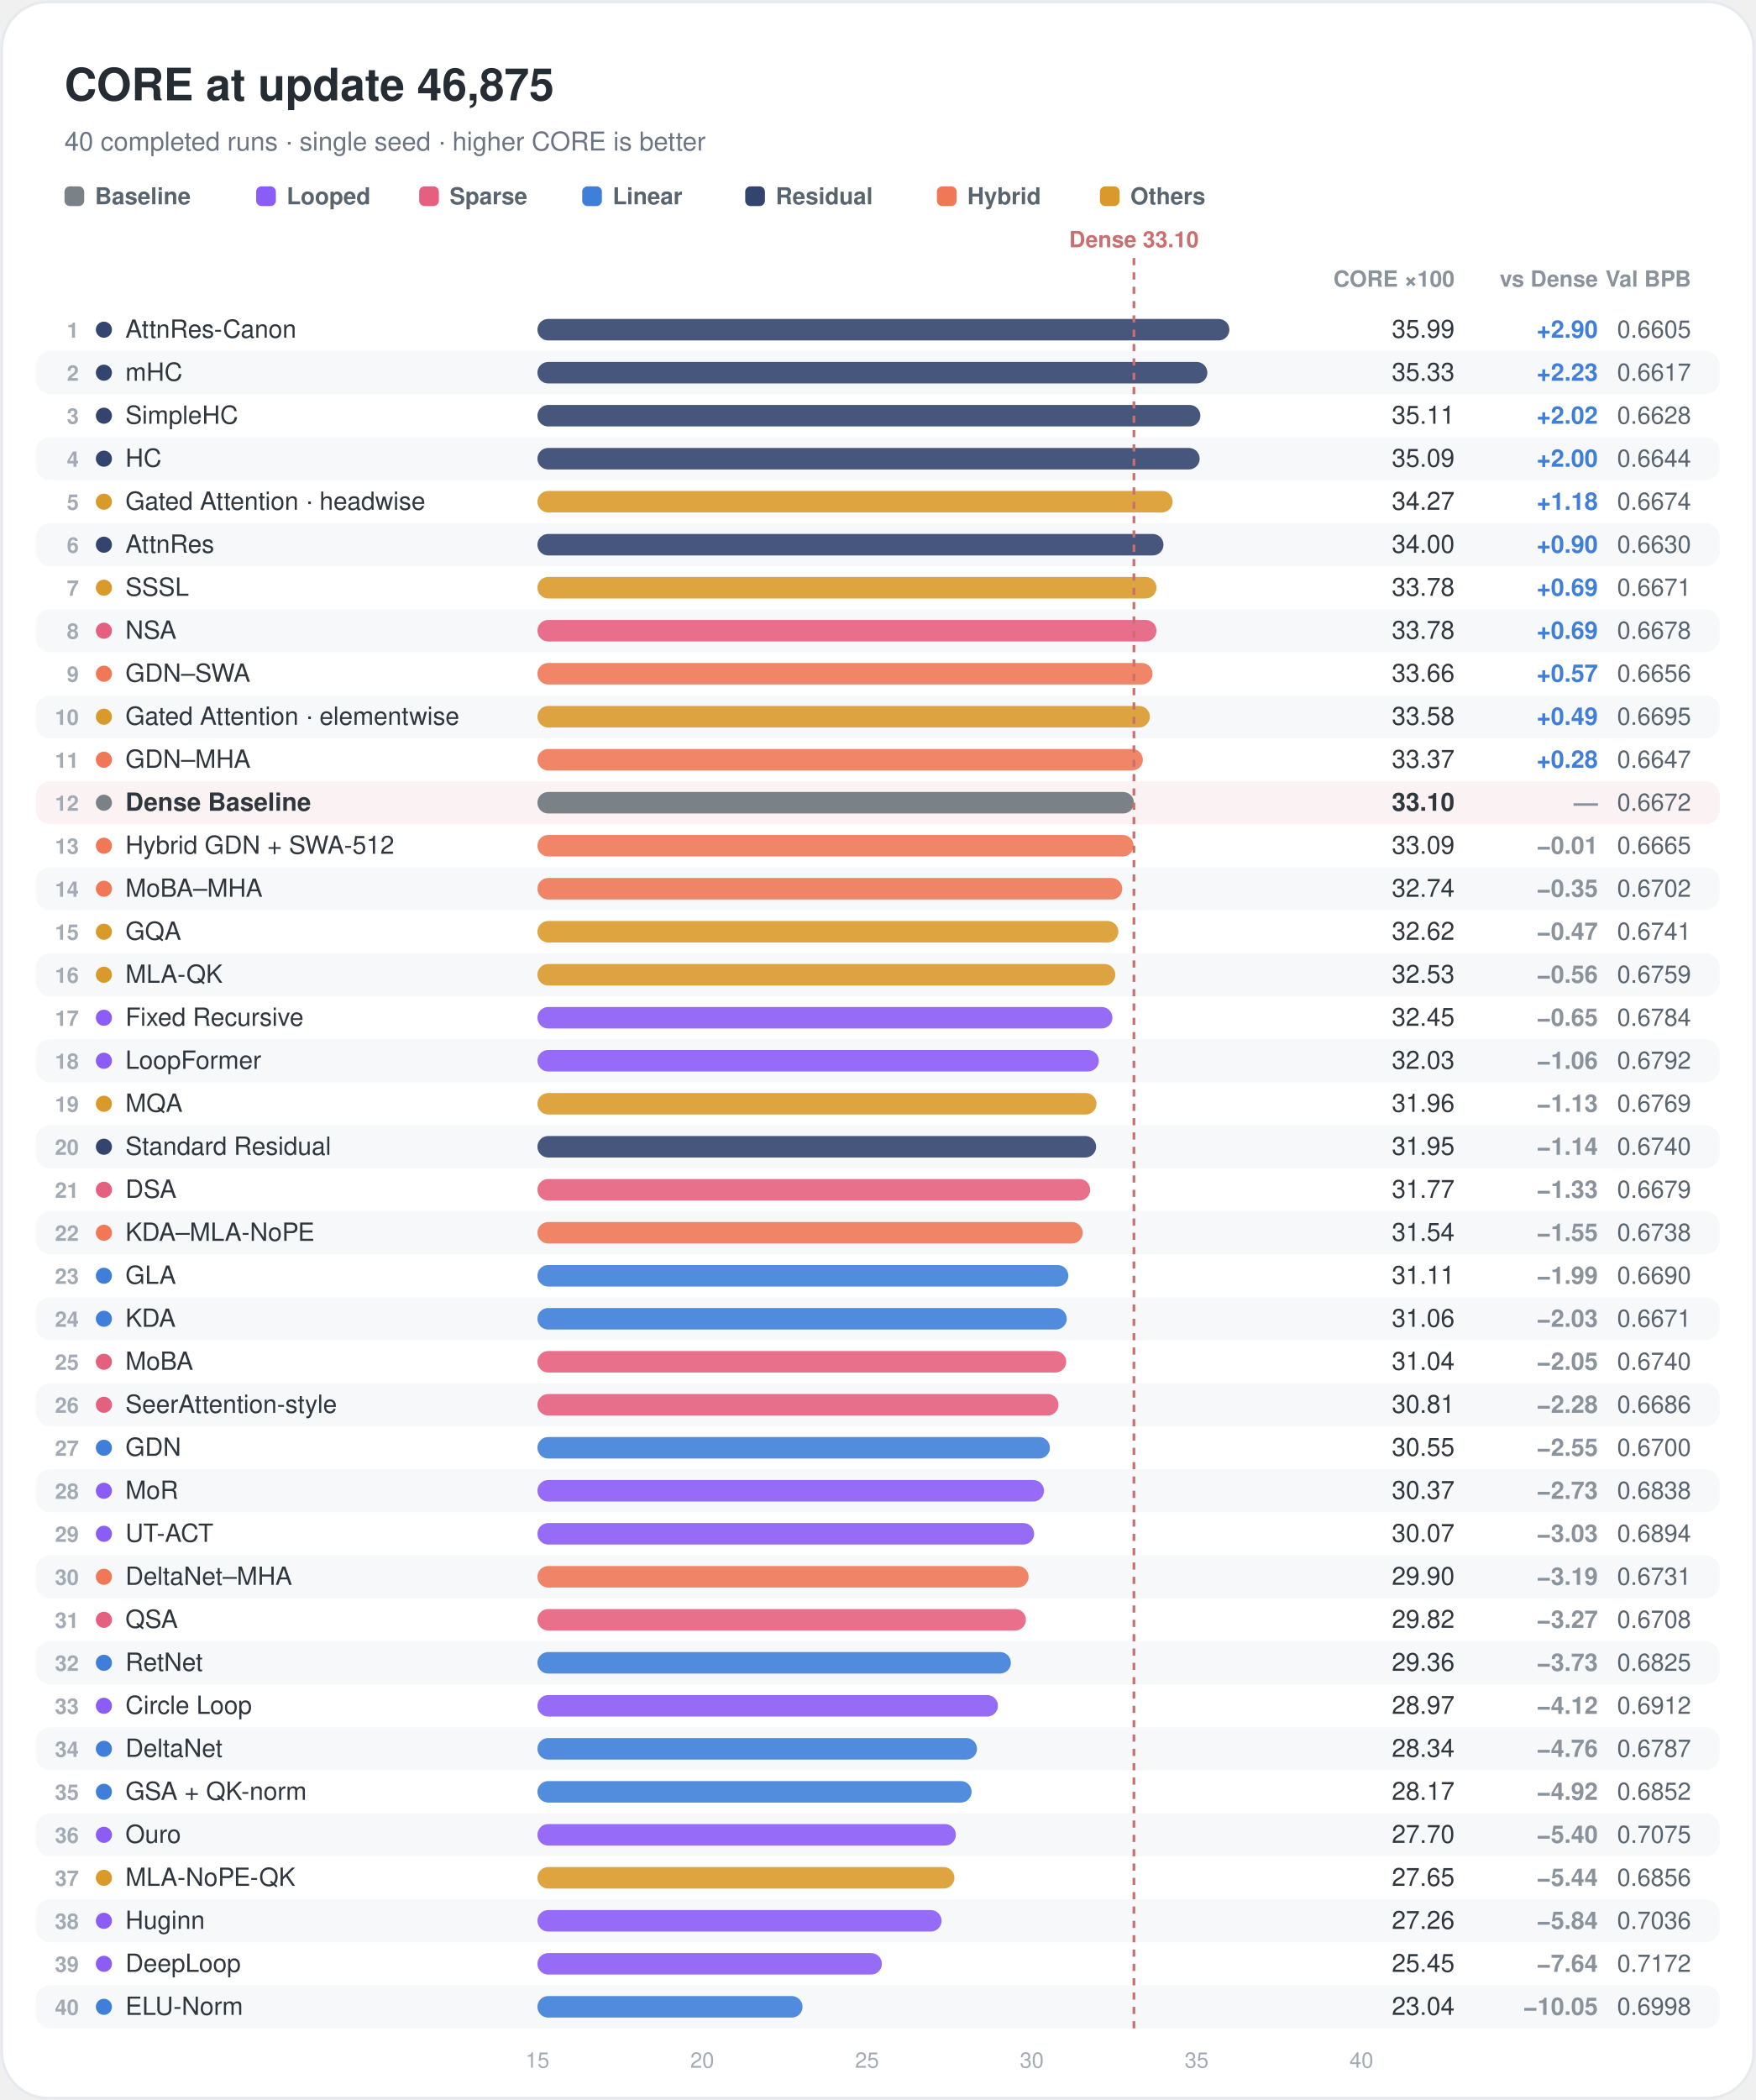
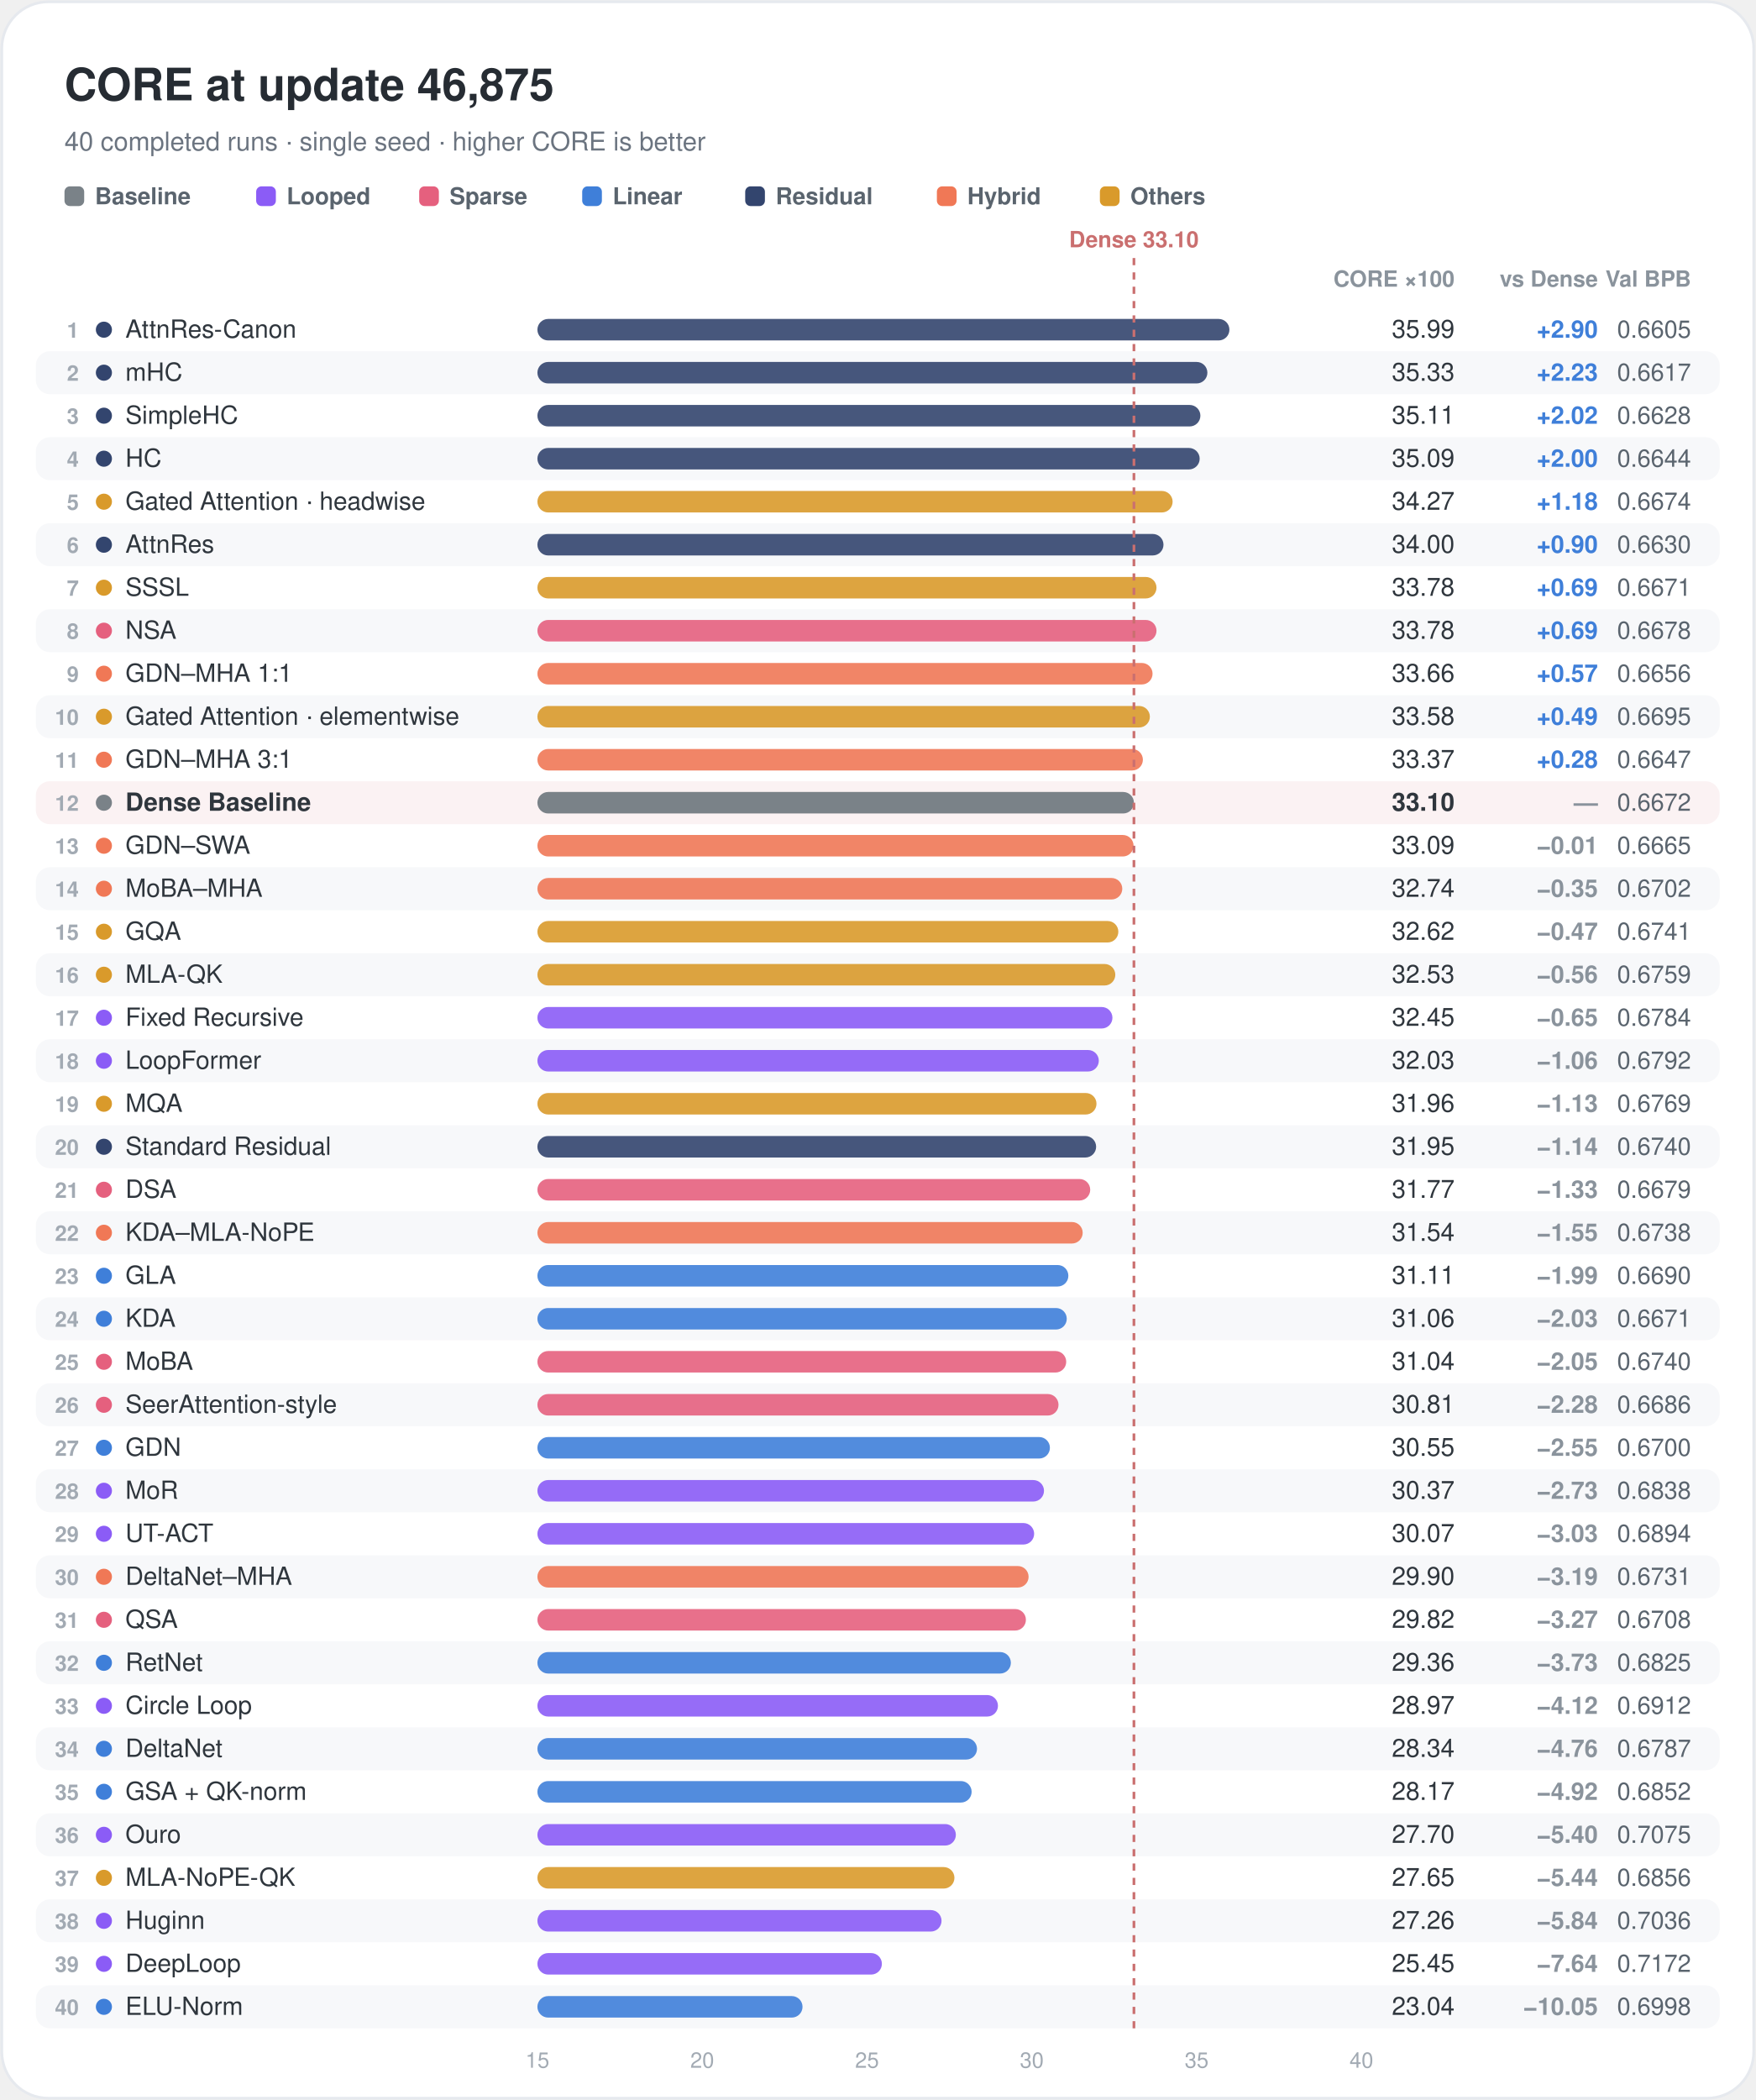
<svg xmlns="http://www.w3.org/2000/svg" width="980" height="1172" viewBox="0 0 980 1172" font-family="'Avenir Next','Segoe UI',-apple-system,Helvetica,Arial,'PingFang SC','Microsoft YaHei',sans-serif">
  <rect x="1" y="1" width="978" height="1170" rx="26" fill="#FFFFFF" stroke="#E6E9EE" stroke-width="1.5" />
  <text x="36" y="56" font-size="25" font-weight="700" fill="#262C33">CORE at update 46,875</text>
  <text x="36" y="84" font-size="14.5" fill="#6B7480">40 completed runs · single seed · higher CORE is better</text>
  <rect x="36" y="104" width="11" height="11" rx="3" fill="#7A8288" />
  <text x="53" y="114" font-size="13" font-weight="600" fill="#5A646E">Baseline</text>
  <rect x="143" y="104" width="11" height="11" rx="3" fill="#8B5CF6" />
  <text x="160" y="114" font-size="13" font-weight="600" fill="#5A646E">Looped</text>
  <rect x="234" y="104" width="11" height="11" rx="3" fill="#E5607E" />
  <text x="251" y="114" font-size="13" font-weight="600" fill="#5A646E">Sparse</text>
  <rect x="325" y="104" width="11" height="11" rx="3" fill="#3F7FD9" />
  <text x="342" y="114" font-size="13" font-weight="600" fill="#5A646E">Linear</text>
  <rect x="416" y="104" width="11" height="11" rx="3" fill="#33456E" />
  <text x="433" y="114" font-size="13" font-weight="600" fill="#5A646E">Residual</text>
  <rect x="523" y="104" width="11" height="11" rx="3" fill="#F07856" />
  <text x="540" y="114" font-size="13" font-weight="600" fill="#5A646E">Hybrid</text>
  <rect x="614" y="104" width="11" height="11" rx="3" fill="#D99A2B" />
  <text x="631" y="114" font-size="13" font-weight="600" fill="#5A646E">Others</text>
  <text x="812" y="160" font-size="12.5" font-weight="700" fill="#8A939C" text-anchor="end">CORE ×100</text>
  <text x="892" y="160" font-size="12.5" font-weight="700" fill="#8A939C" text-anchor="end">vs Dense</text>
  <text x="944" y="160" font-size="12.5" font-weight="700" fill="#8A939C" text-anchor="end">Val BPB</text>
  <text x="44" y="188.5" font-size="12" font-weight="600" fill="#A2AAB3" text-anchor="end">1</text>
  <circle cx="58" cy="184" r="4.5" fill="#33456E" />
  <text x="70" y="188.5" font-size="14" font-weight="500" fill="#2F363D">AttnRes-Canon</text>
  <rect x="300" y="178" width="386.3" height="12" rx="6" fill="#33456E" opacity="0.9" />
  <text x="812" y="188.5" font-size="14" font-weight="500" fill="#2F363D" text-anchor="end">35.99</text>
  <text x="892" y="188.5" font-size="13.5" font-weight="700" fill="#3F7FD9" text-anchor="end">+2.90</text>
  <text x="944" y="188.5" font-size="13.5" fill="#5A646E" text-anchor="end">0.6605</text>
  <rect x="20" y="196" width="940" height="24" rx="8" fill="#F7F8FA" />
  <text x="44" y="212.5" font-size="12" font-weight="600" fill="#A2AAB3" text-anchor="end">2</text>
  <circle cx="58" cy="208" r="4.5" fill="#33456E" />
  <text x="70" y="212.5" font-size="14" font-weight="500" fill="#2F363D">mHC</text>
  <rect x="300" y="202" width="374.0" height="12" rx="6" fill="#33456E" opacity="0.9" />
  <text x="812" y="212.5" font-size="14" font-weight="500" fill="#2F363D" text-anchor="end">35.33</text>
  <text x="892" y="212.5" font-size="13.5" font-weight="700" fill="#3F7FD9" text-anchor="end">+2.23</text>
  <text x="944" y="212.5" font-size="13.5" fill="#5A646E" text-anchor="end">0.6617</text>
  <text x="44" y="236.5" font-size="12" font-weight="600" fill="#A2AAB3" text-anchor="end">3</text>
  <circle cx="58" cy="232" r="4.5" fill="#33456E" />
  <text x="70" y="236.5" font-size="14" font-weight="500" fill="#2F363D">SimpleHC</text>
  <rect x="300" y="226" width="370.1" height="12" rx="6" fill="#33456E" opacity="0.9" />
  <text x="812" y="236.5" font-size="14" font-weight="500" fill="#2F363D" text-anchor="end">35.11</text>
  <text x="892" y="236.5" font-size="13.5" font-weight="700" fill="#3F7FD9" text-anchor="end">+2.02</text>
  <text x="944" y="236.5" font-size="13.5" fill="#5A646E" text-anchor="end">0.6628</text>
  <rect x="20" y="244" width="940" height="24" rx="8" fill="#F7F8FA" />
  <text x="44" y="260.5" font-size="12" font-weight="600" fill="#A2AAB3" text-anchor="end">4</text>
  <circle cx="58" cy="256" r="4.5" fill="#33456E" />
  <text x="70" y="260.5" font-size="14" font-weight="500" fill="#2F363D">HC</text>
  <rect x="300" y="250" width="369.7" height="12" rx="6" fill="#33456E" opacity="0.9" />
  <text x="812" y="260.5" font-size="14" font-weight="500" fill="#2F363D" text-anchor="end">35.09</text>
  <text x="892" y="260.5" font-size="13.5" font-weight="700" fill="#3F7FD9" text-anchor="end">+2.00</text>
  <text x="944" y="260.5" font-size="13.5" fill="#5A646E" text-anchor="end">0.6644</text>
  <text x="44" y="284.5" font-size="12" font-weight="600" fill="#A2AAB3" text-anchor="end">5</text>
  <circle cx="58" cy="280" r="4.5" fill="#D99A2B" />
  <text x="70" y="284.5" font-size="14" font-weight="500" fill="#2F363D">Gated Attention · headwise</text>
  <rect x="300" y="274" width="354.6" height="12" rx="6" fill="#D99A2B" opacity="0.9" />
  <text x="812" y="284.5" font-size="14" font-weight="500" fill="#2F363D" text-anchor="end">34.27</text>
  <text x="892" y="284.5" font-size="13.5" font-weight="700" fill="#3F7FD9" text-anchor="end">+1.18</text>
  <text x="944" y="284.5" font-size="13.5" fill="#5A646E" text-anchor="end">0.6674</text>
  <rect x="20" y="292" width="940" height="24" rx="8" fill="#F7F8FA" />
  <text x="44" y="308.5" font-size="12" font-weight="600" fill="#A2AAB3" text-anchor="end">6</text>
  <circle cx="58" cy="304" r="4.5" fill="#33456E" />
  <text x="70" y="308.5" font-size="14" font-weight="500" fill="#2F363D">AttnRes</text>
  <rect x="300" y="298" width="349.5" height="12" rx="6" fill="#33456E" opacity="0.9" />
  <text x="812" y="308.5" font-size="14" font-weight="500" fill="#2F363D" text-anchor="end">34.00</text>
  <text x="892" y="308.5" font-size="13.5" font-weight="700" fill="#3F7FD9" text-anchor="end">+0.90</text>
  <text x="944" y="308.5" font-size="13.5" fill="#5A646E" text-anchor="end">0.6630</text>
  <text x="44" y="332.5" font-size="12" font-weight="600" fill="#A2AAB3" text-anchor="end">7</text>
  <circle cx="58" cy="328" r="4.5" fill="#D99A2B" />
  <text x="70" y="332.5" font-size="14" font-weight="500" fill="#2F363D">SSSL</text>
  <rect x="300" y="322" width="345.6" height="12" rx="6" fill="#D99A2B" opacity="0.9" />
  <text x="812" y="332.5" font-size="14" font-weight="500" fill="#2F363D" text-anchor="end">33.78</text>
  <text x="892" y="332.5" font-size="13.5" font-weight="700" fill="#3F7FD9" text-anchor="end">+0.69</text>
  <text x="944" y="332.5" font-size="13.5" fill="#5A646E" text-anchor="end">0.6671</text>
  <rect x="20" y="340" width="940" height="24" rx="8" fill="#F7F8FA" />
  <text x="44" y="356.5" font-size="12" font-weight="600" fill="#A2AAB3" text-anchor="end">8</text>
  <circle cx="58" cy="352" r="4.5" fill="#E5607E" />
  <text x="70" y="356.5" font-size="14" font-weight="500" fill="#2F363D">NSA</text>
  <rect x="300" y="346" width="345.6" height="12" rx="6" fill="#E5607E" opacity="0.9" />
  <text x="812" y="356.5" font-size="14" font-weight="500" fill="#2F363D" text-anchor="end">33.78</text>
  <text x="892" y="356.5" font-size="13.5" font-weight="700" fill="#3F7FD9" text-anchor="end">+0.69</text>
  <text x="944" y="356.5" font-size="13.5" fill="#5A646E" text-anchor="end">0.6678</text>
  <text x="44" y="380.5" font-size="12" font-weight="600" fill="#A2AAB3" text-anchor="end">9</text>
  <circle cx="58" cy="376" r="4.5" fill="#F07856" />
-   <text x="70" y="380.5" font-size="14" font-weight="500" fill="#2F363D">GDN–SWA</text>
+   <text x="70" y="380.5" font-size="14" font-weight="500" fill="#2F363D">GDN–MHA 1:1</text>
  <rect x="300" y="370" width="343.4" height="12" rx="6" fill="#F07856" opacity="0.9" />
  <text x="812" y="380.5" font-size="14" font-weight="500" fill="#2F363D" text-anchor="end">33.66</text>
  <text x="892" y="380.5" font-size="13.5" font-weight="700" fill="#3F7FD9" text-anchor="end">+0.57</text>
  <text x="944" y="380.5" font-size="13.5" fill="#5A646E" text-anchor="end">0.6656</text>
  <rect x="20" y="388" width="940" height="24" rx="8" fill="#F7F8FA" />
  <text x="44" y="404.5" font-size="12" font-weight="600" fill="#A2AAB3" text-anchor="end">10</text>
  <circle cx="58" cy="400" r="4.5" fill="#D99A2B" />
  <text x="70" y="404.5" font-size="14" font-weight="500" fill="#2F363D">Gated Attention · elementwise</text>
  <rect x="300" y="394" width="341.9" height="12" rx="6" fill="#D99A2B" opacity="0.9" />
  <text x="812" y="404.5" font-size="14" font-weight="500" fill="#2F363D" text-anchor="end">33.58</text>
  <text x="892" y="404.5" font-size="13.5" font-weight="700" fill="#3F7FD9" text-anchor="end">+0.49</text>
  <text x="944" y="404.5" font-size="13.5" fill="#5A646E" text-anchor="end">0.6695</text>
  <text x="44" y="428.5" font-size="12" font-weight="600" fill="#A2AAB3" text-anchor="end">11</text>
  <circle cx="58" cy="424" r="4.5" fill="#F07856" />
-   <text x="70" y="428.5" font-size="14" font-weight="500" fill="#2F363D">GDN–MHA</text>
+   <text x="70" y="428.5" font-size="14" font-weight="500" fill="#2F363D">GDN–MHA 3:1</text>
  <rect x="300" y="418" width="338.0" height="12" rx="6" fill="#F07856" opacity="0.9" />
  <text x="812" y="428.5" font-size="14" font-weight="500" fill="#2F363D" text-anchor="end">33.37</text>
  <text x="892" y="428.5" font-size="13.5" font-weight="700" fill="#3F7FD9" text-anchor="end">+0.28</text>
  <text x="944" y="428.5" font-size="13.5" fill="#5A646E" text-anchor="end">0.6647</text>
  <rect x="20" y="436" width="940" height="24" rx="8" fill="#FBF2F3" />
  <text x="44" y="452.5" font-size="12" font-weight="600" fill="#A2AAB3" text-anchor="end">12</text>
  <circle cx="58" cy="448" r="4.5" fill="#7A8288" />
  <text x="70" y="452.5" font-size="14" font-weight="700" fill="#2F363D">Dense Baseline</text>
  <rect x="300" y="442" width="333.0" height="12" rx="6" fill="#7A8288" opacity="1" />
  <text x="812" y="452.5" font-size="14" font-weight="700" fill="#2F363D" text-anchor="end">33.10</text>
  <text x="892" y="452.5" font-size="13.5" font-weight="700" fill="#8A939C" text-anchor="end">—</text>
  <text x="944" y="452.5" font-size="13.5" fill="#5A646E" text-anchor="end">0.6672</text>
  <text x="44" y="476.5" font-size="12" font-weight="600" fill="#A2AAB3" text-anchor="end">13</text>
  <circle cx="58" cy="472" r="4.5" fill="#F07856" />
-   <text x="70" y="476.5" font-size="14" font-weight="500" fill="#2F363D">Hybrid GDN + SWA-512</text>
+   <text x="70" y="476.5" font-size="14" font-weight="500" fill="#2F363D">GDN–SWA</text>
  <rect x="300" y="466" width="332.8" height="12" rx="6" fill="#F07856" opacity="0.9" />
  <text x="812" y="476.5" font-size="14" font-weight="500" fill="#2F363D" text-anchor="end">33.09</text>
  <text x="892" y="476.5" font-size="13.5" font-weight="700" fill="#8A939C" text-anchor="end">−0.01</text>
  <text x="944" y="476.5" font-size="13.5" fill="#5A646E" text-anchor="end">0.6665</text>
  <rect x="20" y="484" width="940" height="24" rx="8" fill="#F7F8FA" />
  <text x="44" y="500.5" font-size="12" font-weight="600" fill="#A2AAB3" text-anchor="end">14</text>
  <circle cx="58" cy="496" r="4.5" fill="#F07856" />
  <text x="70" y="500.5" font-size="14" font-weight="500" fill="#2F363D">MoBA–MHA</text>
  <rect x="300" y="490" width="326.5" height="12" rx="6" fill="#F07856" opacity="0.9" />
  <text x="812" y="500.5" font-size="14" font-weight="500" fill="#2F363D" text-anchor="end">32.74</text>
  <text x="892" y="500.5" font-size="13.5" font-weight="700" fill="#8A939C" text-anchor="end">−0.35</text>
  <text x="944" y="500.5" font-size="13.5" fill="#5A646E" text-anchor="end">0.6702</text>
  <text x="44" y="524.5" font-size="12" font-weight="600" fill="#A2AAB3" text-anchor="end">15</text>
  <circle cx="58" cy="520" r="4.5" fill="#D99A2B" />
  <text x="70" y="524.5" font-size="14" font-weight="500" fill="#2F363D">GQA</text>
  <rect x="300" y="514" width="324.3" height="12" rx="6" fill="#D99A2B" opacity="0.9" />
  <text x="812" y="524.5" font-size="14" font-weight="500" fill="#2F363D" text-anchor="end">32.62</text>
  <text x="892" y="524.5" font-size="13.5" font-weight="700" fill="#8A939C" text-anchor="end">−0.47</text>
  <text x="944" y="524.5" font-size="13.5" fill="#5A646E" text-anchor="end">0.6741</text>
  <rect x="20" y="532" width="940" height="24" rx="8" fill="#F7F8FA" />
  <text x="44" y="548.5" font-size="12" font-weight="600" fill="#A2AAB3" text-anchor="end">16</text>
  <circle cx="58" cy="544" r="4.5" fill="#D99A2B" />
  <text x="70" y="548.5" font-size="14" font-weight="500" fill="#2F363D">MLA-QK</text>
  <rect x="300" y="538" width="322.6" height="12" rx="6" fill="#D99A2B" opacity="0.9" />
  <text x="812" y="548.5" font-size="14" font-weight="500" fill="#2F363D" text-anchor="end">32.53</text>
  <text x="892" y="548.5" font-size="13.5" font-weight="700" fill="#8A939C" text-anchor="end">−0.56</text>
  <text x="944" y="548.5" font-size="13.5" fill="#5A646E" text-anchor="end">0.6759</text>
  <text x="44" y="572.5" font-size="12" font-weight="600" fill="#A2AAB3" text-anchor="end">17</text>
  <circle cx="58" cy="568" r="4.5" fill="#8B5CF6" />
  <text x="70" y="572.5" font-size="14" font-weight="500" fill="#2F363D">Fixed Recursive</text>
  <rect x="300" y="562" width="321.0" height="12" rx="6" fill="#8B5CF6" opacity="0.9" />
  <text x="812" y="572.5" font-size="14" font-weight="500" fill="#2F363D" text-anchor="end">32.45</text>
  <text x="892" y="572.5" font-size="13.5" font-weight="700" fill="#8A939C" text-anchor="end">−0.65</text>
  <text x="944" y="572.5" font-size="13.5" fill="#5A646E" text-anchor="end">0.6784</text>
  <rect x="20" y="580" width="940" height="24" rx="8" fill="#F7F8FA" />
  <text x="44" y="596.5" font-size="12" font-weight="600" fill="#A2AAB3" text-anchor="end">18</text>
  <circle cx="58" cy="592" r="4.5" fill="#8B5CF6" />
  <text x="70" y="596.5" font-size="14" font-weight="500" fill="#2F363D">LoopFormer</text>
  <rect x="300" y="586" width="313.4" height="12" rx="6" fill="#8B5CF6" opacity="0.9" />
  <text x="812" y="596.5" font-size="14" font-weight="500" fill="#2F363D" text-anchor="end">32.03</text>
  <text x="892" y="596.5" font-size="13.5" font-weight="700" fill="#8A939C" text-anchor="end">−1.06</text>
  <text x="944" y="596.5" font-size="13.5" fill="#5A646E" text-anchor="end">0.6792</text>
  <text x="44" y="620.5" font-size="12" font-weight="600" fill="#A2AAB3" text-anchor="end">19</text>
  <circle cx="58" cy="616" r="4.5" fill="#D99A2B" />
  <text x="70" y="620.5" font-size="14" font-weight="500" fill="#2F363D">MQA</text>
  <rect x="300" y="610" width="312.1" height="12" rx="6" fill="#D99A2B" opacity="0.9" />
  <text x="812" y="620.5" font-size="14" font-weight="500" fill="#2F363D" text-anchor="end">31.96</text>
  <text x="892" y="620.5" font-size="13.5" font-weight="700" fill="#8A939C" text-anchor="end">−1.13</text>
  <text x="944" y="620.5" font-size="13.5" fill="#5A646E" text-anchor="end">0.6769</text>
  <rect x="20" y="628" width="940" height="24" rx="8" fill="#F7F8FA" />
  <text x="44" y="644.5" font-size="12" font-weight="600" fill="#A2AAB3" text-anchor="end">20</text>
  <circle cx="58" cy="640" r="4.5" fill="#33456E" />
  <text x="70" y="644.5" font-size="14" font-weight="500" fill="#2F363D">Standard Residual</text>
  <rect x="300" y="634" width="311.9" height="12" rx="6" fill="#33456E" opacity="0.9" />
  <text x="812" y="644.5" font-size="14" font-weight="500" fill="#2F363D" text-anchor="end">31.95</text>
  <text x="892" y="644.5" font-size="13.5" font-weight="700" fill="#8A939C" text-anchor="end">−1.14</text>
  <text x="944" y="644.5" font-size="13.5" fill="#5A646E" text-anchor="end">0.6740</text>
  <text x="44" y="668.5" font-size="12" font-weight="600" fill="#A2AAB3" text-anchor="end">21</text>
  <circle cx="58" cy="664" r="4.5" fill="#E5607E" />
  <text x="70" y="668.5" font-size="14" font-weight="500" fill="#2F363D">DSA</text>
  <rect x="300" y="658" width="308.6" height="12" rx="6" fill="#E5607E" opacity="0.9" />
  <text x="812" y="668.5" font-size="14" font-weight="500" fill="#2F363D" text-anchor="end">31.77</text>
  <text x="892" y="668.5" font-size="13.5" font-weight="700" fill="#8A939C" text-anchor="end">−1.33</text>
  <text x="944" y="668.5" font-size="13.5" fill="#5A646E" text-anchor="end">0.6679</text>
  <rect x="20" y="676" width="940" height="24" rx="8" fill="#F7F8FA" />
  <text x="44" y="692.5" font-size="12" font-weight="600" fill="#A2AAB3" text-anchor="end">22</text>
  <circle cx="58" cy="688" r="4.5" fill="#F07856" />
  <text x="70" y="692.5" font-size="14" font-weight="500" fill="#2F363D">KDA–MLA-NoPE</text>
  <rect x="300" y="682" width="304.4" height="12" rx="6" fill="#F07856" opacity="0.9" />
  <text x="812" y="692.5" font-size="14" font-weight="500" fill="#2F363D" text-anchor="end">31.54</text>
  <text x="892" y="692.5" font-size="13.5" font-weight="700" fill="#8A939C" text-anchor="end">−1.55</text>
  <text x="944" y="692.5" font-size="13.5" fill="#5A646E" text-anchor="end">0.6738</text>
  <text x="44" y="716.5" font-size="12" font-weight="600" fill="#A2AAB3" text-anchor="end">23</text>
  <circle cx="58" cy="712" r="4.5" fill="#3F7FD9" />
  <text x="70" y="716.5" font-size="14" font-weight="500" fill="#2F363D">GLA</text>
  <rect x="300" y="706" width="296.4" height="12" rx="6" fill="#3F7FD9" opacity="0.9" />
  <text x="812" y="716.5" font-size="14" font-weight="500" fill="#2F363D" text-anchor="end">31.11</text>
  <text x="892" y="716.5" font-size="13.5" font-weight="700" fill="#8A939C" text-anchor="end">−1.99</text>
  <text x="944" y="716.5" font-size="13.5" fill="#5A646E" text-anchor="end">0.6690</text>
  <rect x="20" y="724" width="940" height="24" rx="8" fill="#F7F8FA" />
  <text x="44" y="740.5" font-size="12" font-weight="600" fill="#A2AAB3" text-anchor="end">24</text>
  <circle cx="58" cy="736" r="4.5" fill="#3F7FD9" />
  <text x="70" y="740.5" font-size="14" font-weight="500" fill="#2F363D">KDA</text>
  <rect x="300" y="730" width="295.5" height="12" rx="6" fill="#3F7FD9" opacity="0.9" />
  <text x="812" y="740.5" font-size="14" font-weight="500" fill="#2F363D" text-anchor="end">31.06</text>
  <text x="892" y="740.5" font-size="13.5" font-weight="700" fill="#8A939C" text-anchor="end">−2.03</text>
  <text x="944" y="740.5" font-size="13.5" fill="#5A646E" text-anchor="end">0.6671</text>
  <text x="44" y="764.5" font-size="12" font-weight="600" fill="#A2AAB3" text-anchor="end">25</text>
  <circle cx="58" cy="760" r="4.5" fill="#E5607E" />
  <text x="70" y="764.5" font-size="14" font-weight="500" fill="#2F363D">MoBA</text>
  <rect x="300" y="754" width="295.2" height="12" rx="6" fill="#E5607E" opacity="0.9" />
  <text x="812" y="764.5" font-size="14" font-weight="500" fill="#2F363D" text-anchor="end">31.04</text>
  <text x="892" y="764.5" font-size="13.5" font-weight="700" fill="#8A939C" text-anchor="end">−2.05</text>
  <text x="944" y="764.5" font-size="13.5" fill="#5A646E" text-anchor="end">0.6740</text>
  <rect x="20" y="772" width="940" height="24" rx="8" fill="#F7F8FA" />
  <text x="44" y="788.5" font-size="12" font-weight="600" fill="#A2AAB3" text-anchor="end">26</text>
  <circle cx="58" cy="784" r="4.5" fill="#E5607E" />
  <text x="70" y="788.5" font-size="14" font-weight="500" fill="#2F363D">SeerAttention-style</text>
  <rect x="300" y="778" width="290.9" height="12" rx="6" fill="#E5607E" opacity="0.9" />
  <text x="812" y="788.5" font-size="14" font-weight="500" fill="#2F363D" text-anchor="end">30.81</text>
  <text x="892" y="788.5" font-size="13.5" font-weight="700" fill="#8A939C" text-anchor="end">−2.28</text>
  <text x="944" y="788.5" font-size="13.5" fill="#5A646E" text-anchor="end">0.6686</text>
  <text x="44" y="812.5" font-size="12" font-weight="600" fill="#A2AAB3" text-anchor="end">27</text>
  <circle cx="58" cy="808" r="4.5" fill="#3F7FD9" />
  <text x="70" y="812.5" font-size="14" font-weight="500" fill="#2F363D">GDN</text>
  <rect x="300" y="802" width="286.1" height="12" rx="6" fill="#3F7FD9" opacity="0.9" />
  <text x="812" y="812.5" font-size="14" font-weight="500" fill="#2F363D" text-anchor="end">30.55</text>
  <text x="892" y="812.5" font-size="13.5" font-weight="700" fill="#8A939C" text-anchor="end">−2.55</text>
  <text x="944" y="812.5" font-size="13.5" fill="#5A646E" text-anchor="end">0.6700</text>
  <rect x="20" y="820" width="940" height="24" rx="8" fill="#F7F8FA" />
  <text x="44" y="836.5" font-size="12" font-weight="600" fill="#A2AAB3" text-anchor="end">28</text>
  <circle cx="58" cy="832" r="4.5" fill="#8B5CF6" />
  <text x="70" y="836.5" font-size="14" font-weight="500" fill="#2F363D">MoR</text>
  <rect x="300" y="826" width="282.8" height="12" rx="6" fill="#8B5CF6" opacity="0.9" />
  <text x="812" y="836.5" font-size="14" font-weight="500" fill="#2F363D" text-anchor="end">30.37</text>
  <text x="892" y="836.5" font-size="13.5" font-weight="700" fill="#8A939C" text-anchor="end">−2.73</text>
  <text x="944" y="836.5" font-size="13.5" fill="#5A646E" text-anchor="end">0.6838</text>
  <text x="44" y="860.5" font-size="12" font-weight="600" fill="#A2AAB3" text-anchor="end">29</text>
  <circle cx="58" cy="856" r="4.5" fill="#8B5CF6" />
  <text x="70" y="860.5" font-size="14" font-weight="500" fill="#2F363D">UT-ACT</text>
  <rect x="300" y="850" width="277.3" height="12" rx="6" fill="#8B5CF6" opacity="0.9" />
  <text x="812" y="860.5" font-size="14" font-weight="500" fill="#2F363D" text-anchor="end">30.07</text>
  <text x="892" y="860.5" font-size="13.5" font-weight="700" fill="#8A939C" text-anchor="end">−3.03</text>
  <text x="944" y="860.5" font-size="13.5" fill="#5A646E" text-anchor="end">0.6894</text>
  <rect x="20" y="868" width="940" height="24" rx="8" fill="#F7F8FA" />
  <text x="44" y="884.5" font-size="12" font-weight="600" fill="#A2AAB3" text-anchor="end">30</text>
  <circle cx="58" cy="880" r="4.5" fill="#F07856" />
  <text x="70" y="884.5" font-size="14" font-weight="500" fill="#2F363D">DeltaNet–MHA</text>
  <rect x="300" y="874" width="274.2" height="12" rx="6" fill="#F07856" opacity="0.9" />
  <text x="812" y="884.5" font-size="14" font-weight="500" fill="#2F363D" text-anchor="end">29.90</text>
  <text x="892" y="884.5" font-size="13.5" font-weight="700" fill="#8A939C" text-anchor="end">−3.19</text>
  <text x="944" y="884.5" font-size="13.5" fill="#5A646E" text-anchor="end">0.6731</text>
  <text x="44" y="908.5" font-size="12" font-weight="600" fill="#A2AAB3" text-anchor="end">31</text>
  <circle cx="58" cy="904" r="4.5" fill="#E5607E" />
  <text x="70" y="908.5" font-size="14" font-weight="500" fill="#2F363D">QSA</text>
  <rect x="300" y="898" width="272.7" height="12" rx="6" fill="#E5607E" opacity="0.9" />
  <text x="812" y="908.5" font-size="14" font-weight="500" fill="#2F363D" text-anchor="end">29.82</text>
  <text x="892" y="908.5" font-size="13.5" font-weight="700" fill="#8A939C" text-anchor="end">−3.27</text>
  <text x="944" y="908.5" font-size="13.5" fill="#5A646E" text-anchor="end">0.6708</text>
  <rect x="20" y="916" width="940" height="24" rx="8" fill="#F7F8FA" />
  <text x="44" y="932.5" font-size="12" font-weight="600" fill="#A2AAB3" text-anchor="end">32</text>
  <circle cx="58" cy="928" r="4.5" fill="#3F7FD9" />
  <text x="70" y="932.5" font-size="14" font-weight="500" fill="#2F363D">RetNet</text>
  <rect x="300" y="922" width="264.3" height="12" rx="6" fill="#3F7FD9" opacity="0.9" />
  <text x="812" y="932.5" font-size="14" font-weight="500" fill="#2F363D" text-anchor="end">29.36</text>
  <text x="892" y="932.5" font-size="13.5" font-weight="700" fill="#8A939C" text-anchor="end">−3.73</text>
  <text x="944" y="932.5" font-size="13.5" fill="#5A646E" text-anchor="end">0.6825</text>
  <text x="44" y="956.5" font-size="12" font-weight="600" fill="#A2AAB3" text-anchor="end">33</text>
  <circle cx="58" cy="952" r="4.5" fill="#8B5CF6" />
  <text x="70" y="956.5" font-size="14" font-weight="500" fill="#2F363D">Circle Loop</text>
  <rect x="300" y="946" width="257.1" height="12" rx="6" fill="#8B5CF6" opacity="0.9" />
  <text x="812" y="956.5" font-size="14" font-weight="500" fill="#2F363D" text-anchor="end">28.97</text>
  <text x="892" y="956.5" font-size="13.5" font-weight="700" fill="#8A939C" text-anchor="end">−4.12</text>
  <text x="944" y="956.5" font-size="13.5" fill="#5A646E" text-anchor="end">0.6912</text>
  <rect x="20" y="964" width="940" height="24" rx="8" fill="#F7F8FA" />
  <text x="44" y="980.5" font-size="12" font-weight="600" fill="#A2AAB3" text-anchor="end">34</text>
  <circle cx="58" cy="976" r="4.5" fill="#3F7FD9" />
  <text x="70" y="980.5" font-size="14" font-weight="500" fill="#2F363D">DeltaNet</text>
  <rect x="300" y="970" width="245.4" height="12" rx="6" fill="#3F7FD9" opacity="0.9" />
  <text x="812" y="980.5" font-size="14" font-weight="500" fill="#2F363D" text-anchor="end">28.34</text>
  <text x="892" y="980.5" font-size="13.5" font-weight="700" fill="#8A939C" text-anchor="end">−4.76</text>
  <text x="944" y="980.5" font-size="13.5" fill="#5A646E" text-anchor="end">0.6787</text>
  <text x="44" y="1004.5" font-size="12" font-weight="600" fill="#A2AAB3" text-anchor="end">35</text>
  <circle cx="58" cy="1000" r="4.5" fill="#3F7FD9" />
  <text x="70" y="1004.5" font-size="14" font-weight="500" fill="#2F363D">GSA + QK-norm</text>
  <rect x="300" y="994" width="242.4" height="12" rx="6" fill="#3F7FD9" opacity="0.9" />
  <text x="812" y="1004.5" font-size="14" font-weight="500" fill="#2F363D" text-anchor="end">28.17</text>
  <text x="892" y="1004.5" font-size="13.5" font-weight="700" fill="#8A939C" text-anchor="end">−4.92</text>
  <text x="944" y="1004.5" font-size="13.5" fill="#5A646E" text-anchor="end">0.6852</text>
  <rect x="20" y="1012" width="940" height="24" rx="8" fill="#F7F8FA" />
  <text x="44" y="1028.5" font-size="12" font-weight="600" fill="#A2AAB3" text-anchor="end">36</text>
  <circle cx="58" cy="1024" r="4.5" fill="#8B5CF6" />
  <text x="70" y="1028.5" font-size="14" font-weight="500" fill="#2F363D">Ouro</text>
  <rect x="300" y="1018" width="233.6" height="12" rx="6" fill="#8B5CF6" opacity="0.9" />
  <text x="812" y="1028.5" font-size="14" font-weight="500" fill="#2F363D" text-anchor="end">27.70</text>
  <text x="892" y="1028.5" font-size="13.5" font-weight="700" fill="#8A939C" text-anchor="end">−5.40</text>
  <text x="944" y="1028.5" font-size="13.5" fill="#5A646E" text-anchor="end">0.7075</text>
  <text x="44" y="1052.5" font-size="12" font-weight="600" fill="#A2AAB3" text-anchor="end">37</text>
  <circle cx="58" cy="1048" r="4.5" fill="#D99A2B" />
  <text x="70" y="1052.5" font-size="14" font-weight="500" fill="#2F363D">MLA-NoPE-QK</text>
  <rect x="300" y="1042" width="232.8" height="12" rx="6" fill="#D99A2B" opacity="0.9" />
  <text x="812" y="1052.5" font-size="14" font-weight="500" fill="#2F363D" text-anchor="end">27.65</text>
  <text x="892" y="1052.5" font-size="13.5" font-weight="700" fill="#8A939C" text-anchor="end">−5.44</text>
  <text x="944" y="1052.5" font-size="13.5" fill="#5A646E" text-anchor="end">0.6856</text>
  <rect x="20" y="1060" width="940" height="24" rx="8" fill="#F7F8FA" />
  <text x="44" y="1076.5" font-size="12" font-weight="600" fill="#A2AAB3" text-anchor="end">38</text>
  <circle cx="58" cy="1072" r="4.5" fill="#8B5CF6" />
  <text x="70" y="1076.5" font-size="14" font-weight="500" fill="#2F363D">Huginn</text>
  <rect x="300" y="1066" width="225.6" height="12" rx="6" fill="#8B5CF6" opacity="0.9" />
  <text x="812" y="1076.5" font-size="14" font-weight="500" fill="#2F363D" text-anchor="end">27.26</text>
  <text x="892" y="1076.5" font-size="13.5" font-weight="700" fill="#8A939C" text-anchor="end">−5.84</text>
  <text x="944" y="1076.5" font-size="13.5" fill="#5A646E" text-anchor="end">0.7036</text>
  <text x="44" y="1100.5" font-size="12" font-weight="600" fill="#A2AAB3" text-anchor="end">39</text>
  <circle cx="58" cy="1096" r="4.5" fill="#8B5CF6" />
  <text x="70" y="1100.5" font-size="14" font-weight="500" fill="#2F363D">DeepLoop</text>
  <rect x="300" y="1090" width="192.3" height="12" rx="6" fill="#8B5CF6" opacity="0.9" />
  <text x="812" y="1100.5" font-size="14" font-weight="500" fill="#2F363D" text-anchor="end">25.45</text>
  <text x="892" y="1100.5" font-size="13.5" font-weight="700" fill="#8A939C" text-anchor="end">−7.64</text>
  <text x="944" y="1100.5" font-size="13.5" fill="#5A646E" text-anchor="end">0.7172</text>
  <rect x="20" y="1108" width="940" height="24" rx="8" fill="#F7F8FA" />
  <text x="44" y="1124.5" font-size="12" font-weight="600" fill="#A2AAB3" text-anchor="end">40</text>
  <circle cx="58" cy="1120" r="4.5" fill="#3F7FD9" />
  <text x="70" y="1124.5" font-size="14" font-weight="500" fill="#2F363D">ELU-Norm</text>
  <rect x="300" y="1114" width="148.0" height="12" rx="6" fill="#3F7FD9" opacity="0.9" />
  <text x="812" y="1124.5" font-size="14" font-weight="500" fill="#2F363D" text-anchor="end">23.04</text>
  <text x="892" y="1124.5" font-size="13.5" font-weight="700" fill="#8A939C" text-anchor="end">−10.05</text>
  <text x="944" y="1124.5" font-size="13.5" fill="#5A646E" text-anchor="end">0.6998</text>
  <line x1="633.0" y1="144" x2="633.0" y2="1136" stroke="#CA6F6F" stroke-width="1.5" stroke-dasharray="4 4" />
  <text x="633.0" y="138" font-size="12.5" font-weight="700" fill="#CA6F6F" text-anchor="middle">Dense 33.10</text>
  <text x="300.0" y="1154" font-size="12" fill="#A2AAB3" text-anchor="middle">15</text>
  <text x="392.0" y="1154" font-size="12" fill="#A2AAB3" text-anchor="middle">20</text>
  <text x="484.0" y="1154" font-size="12" fill="#A2AAB3" text-anchor="middle">25</text>
  <text x="576.0" y="1154" font-size="12" fill="#A2AAB3" text-anchor="middle">30</text>
  <text x="668.0" y="1154" font-size="12" fill="#A2AAB3" text-anchor="middle">35</text>
  <text x="760.0" y="1154" font-size="12" fill="#A2AAB3" text-anchor="middle">40</text>
</svg>
